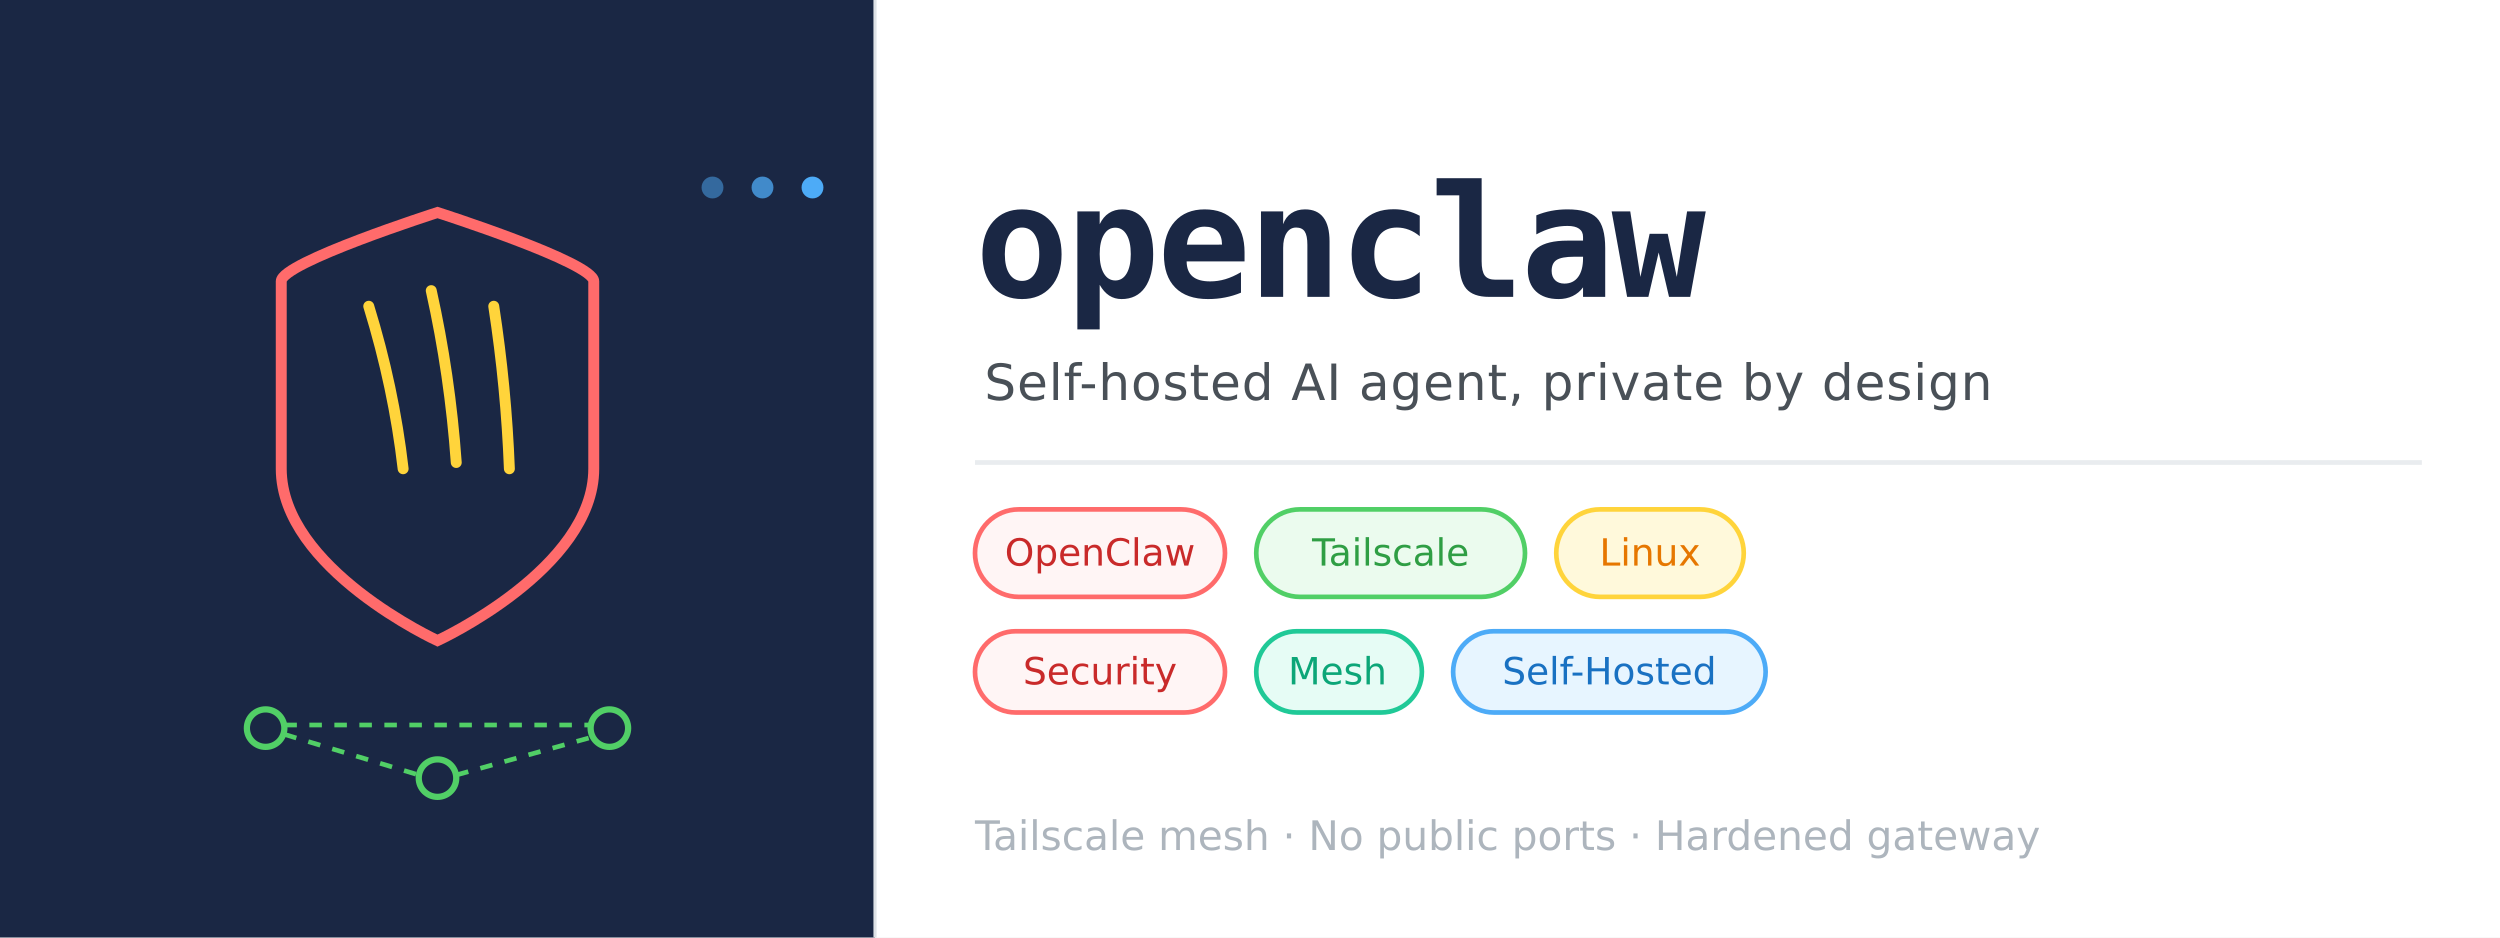
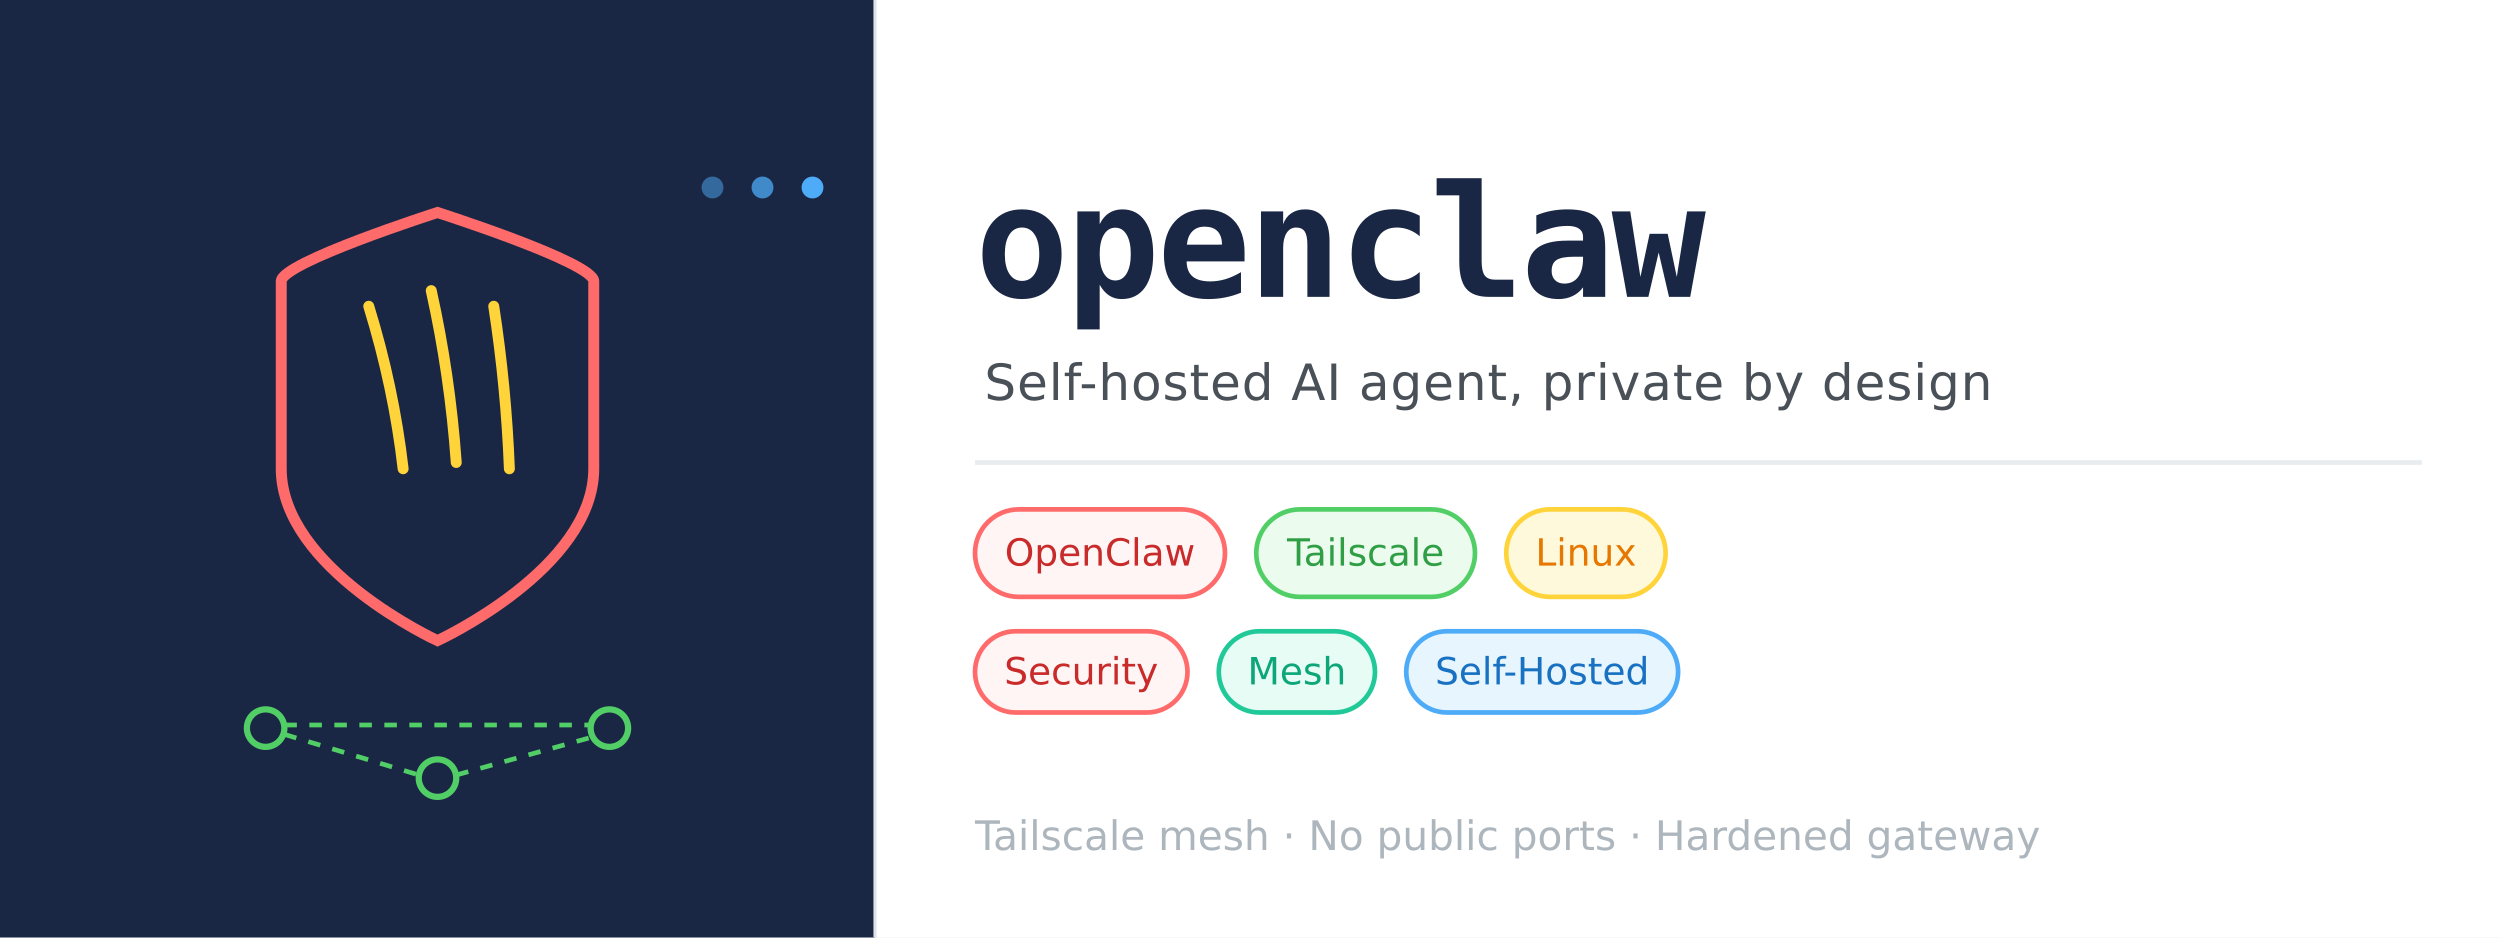
<svg xmlns="http://www.w3.org/2000/svg" viewBox="0 0 800 300" width="800" height="300">
  <rect width="800" height="300" fill="#ffffff" />
  <rect x="0" y="0" width="280" height="300" fill="#1a2744" />
  <path d="M 90,150 L 90,90 C 90,84 140,68 140,68 C 140,68 190,84 190,90 L 190,150 C 190,182 140,205 140,205 C 140,205 90,182 90,150 Z" fill="none" stroke="#ff6b6b" stroke-width="3.5" />
  <path d="M 118,98 Q 126,124 129,150" fill="none" stroke="#ffd43b" stroke-width="3.5" stroke-linecap="round" />
  <path d="M 138,93 Q 144,120 146,148" fill="none" stroke="#ffd43b" stroke-width="3.5" stroke-linecap="round" />
  <path d="M 158,98 Q 162,124 163,150" fill="none" stroke="#ffd43b" stroke-width="3.5" stroke-linecap="round" />
  <line x1="91" y1="235" x2="134" y2="248" stroke="#51cf66" stroke-width="1.5" stroke-dasharray="4 4" />
  <line x1="146" y1="248" x2="189" y2="236" stroke="#51cf66" stroke-width="1.5" stroke-dasharray="4 4" />
  <line x1="91" y1="232" x2="189" y2="232" stroke="#51cf66" stroke-width="1.5" stroke-dasharray="4 4" />
  <circle cx="85" cy="233" r="6" fill="#1a2744" stroke="#51cf66" stroke-width="2" />
  <circle cx="140" cy="249" r="6" fill="#1a2744" stroke="#51cf66" stroke-width="2" />
  <circle cx="195" cy="233" r="6" fill="#1a2744" stroke="#51cf66" stroke-width="2" />
  <circle cx="228" cy="60" r="3.5" fill="#4dabf7" opacity="0.5" />
  <circle cx="244" cy="60" r="3.5" fill="#4dabf7" opacity="0.75" />
  <circle cx="260" cy="60" r="3.5" fill="#4dabf7" opacity="1" />
  <line x1="280" y1="0" x2="280" y2="300" stroke="#dee2e6" stroke-width="1" />
  <text x="312" y="95" font-family="'DejaVu Sans Mono', 'Courier New', monospace" font-size="50" font-weight="bold" fill="#1a2744" letter-spacing="-1">openclaw</text>
  <text x="315" y="128" font-family="'DejaVu Sans', Arial, sans-serif" font-size="16" fill="#495057" letter-spacing="0.3">Self-hosted AI agent, private by design</text>
  <line x1="312" y1="148" x2="775" y2="148" stroke="#e9ecef" stroke-width="1.5" />
  <rect x="312" y="163" width="80" height="28" fill="#fff5f5" rx="14" stroke="#ff6b6b" stroke-width="1.5" />
  <text x="352" y="181" font-family="'DejaVu Sans', sans-serif" font-size="12" fill="#c92a2a" text-anchor="middle">OpenClaw</text>
-   <rect x="402" y="163" width="86" height="28" fill="#ebfbee" rx="14" stroke="#51cf66" stroke-width="1.5" />
-   <text x="445" y="181" font-family="'DejaVu Sans', sans-serif" font-size="12" fill="#2f9e44" text-anchor="middle">Tailscale</text>
-   <rect x="498" y="163" width="60" height="28" fill="#fff9db" rx="14" stroke="#ffd43b" stroke-width="1.5" />
-   <text x="528" y="181" font-family="'DejaVu Sans', sans-serif" font-size="12" fill="#e67700" text-anchor="middle">Linux</text>
-   <rect x="312" y="202" width="80" height="26" fill="#fff5f5" rx="13" stroke="#ff6b6b" stroke-width="1.5" />
-   <text x="352" y="219" font-family="'DejaVu Sans', sans-serif" font-size="12" fill="#c92a2a" text-anchor="middle">Security</text>
-   <rect x="402" y="202" width="53" height="26" fill="#e6fcf5" rx="13" stroke="#20c997" stroke-width="1.5" />
-   <text x="428" y="219" font-family="'DejaVu Sans', sans-serif" font-size="12" fill="#0ca678" text-anchor="middle">Mesh</text>
-   <rect x="465" y="202" width="100" height="26" fill="#e7f5ff" rx="13" stroke="#4dabf7" stroke-width="1.5" />
-   <text x="515" y="219" font-family="'DejaVu Sans', sans-serif" font-size="12" fill="#1971c2" text-anchor="middle">Self-Hosted</text>
+   <rect x="402" y="163" width="70" height="28" fill="#ebfbee" rx="14" stroke="#51cf66" stroke-width="1.5" />
+   <text x="437" y="181" font-family="'DejaVu Sans', sans-serif" font-size="12" fill="#2f9e44" text-anchor="middle">Tailscale</text>
+   <rect x="482" y="163" width="51" height="28" fill="#fff9db" rx="14" stroke="#ffd43b" stroke-width="1.5" />
+   <text x="507.5" y="181" font-family="'DejaVu Sans', sans-serif" font-size="12" fill="#e67700" text-anchor="middle">Linux</text>
+   <rect x="312" y="202" width="68" height="26" fill="#fff5f5" rx="13" stroke="#ff6b6b" stroke-width="1.5" />
+   <text x="346" y="219" font-family="'DejaVu Sans', sans-serif" font-size="12" fill="#c92a2a" text-anchor="middle">Security</text>
+   <rect x="390" y="202" width="50" height="26" fill="#e6fcf5" rx="13" stroke="#20c997" stroke-width="1.5" />
+   <text x="415" y="219" font-family="'DejaVu Sans', sans-serif" font-size="12" fill="#0ca678" text-anchor="middle">Mesh</text>
+   <rect x="450" y="202" width="87" height="26" fill="#e7f5ff" rx="13" stroke="#4dabf7" stroke-width="1.5" />
+   <text x="493.5" y="219" font-family="'DejaVu Sans', sans-serif" font-size="12" fill="#1971c2" text-anchor="middle">Self-Hosted</text>
  <text x="312" y="272" font-family="'DejaVu Sans', Arial, sans-serif" font-size="13" fill="#adb5bd">Tailscale mesh · No public ports · Hardened gateway</text>
</svg>
